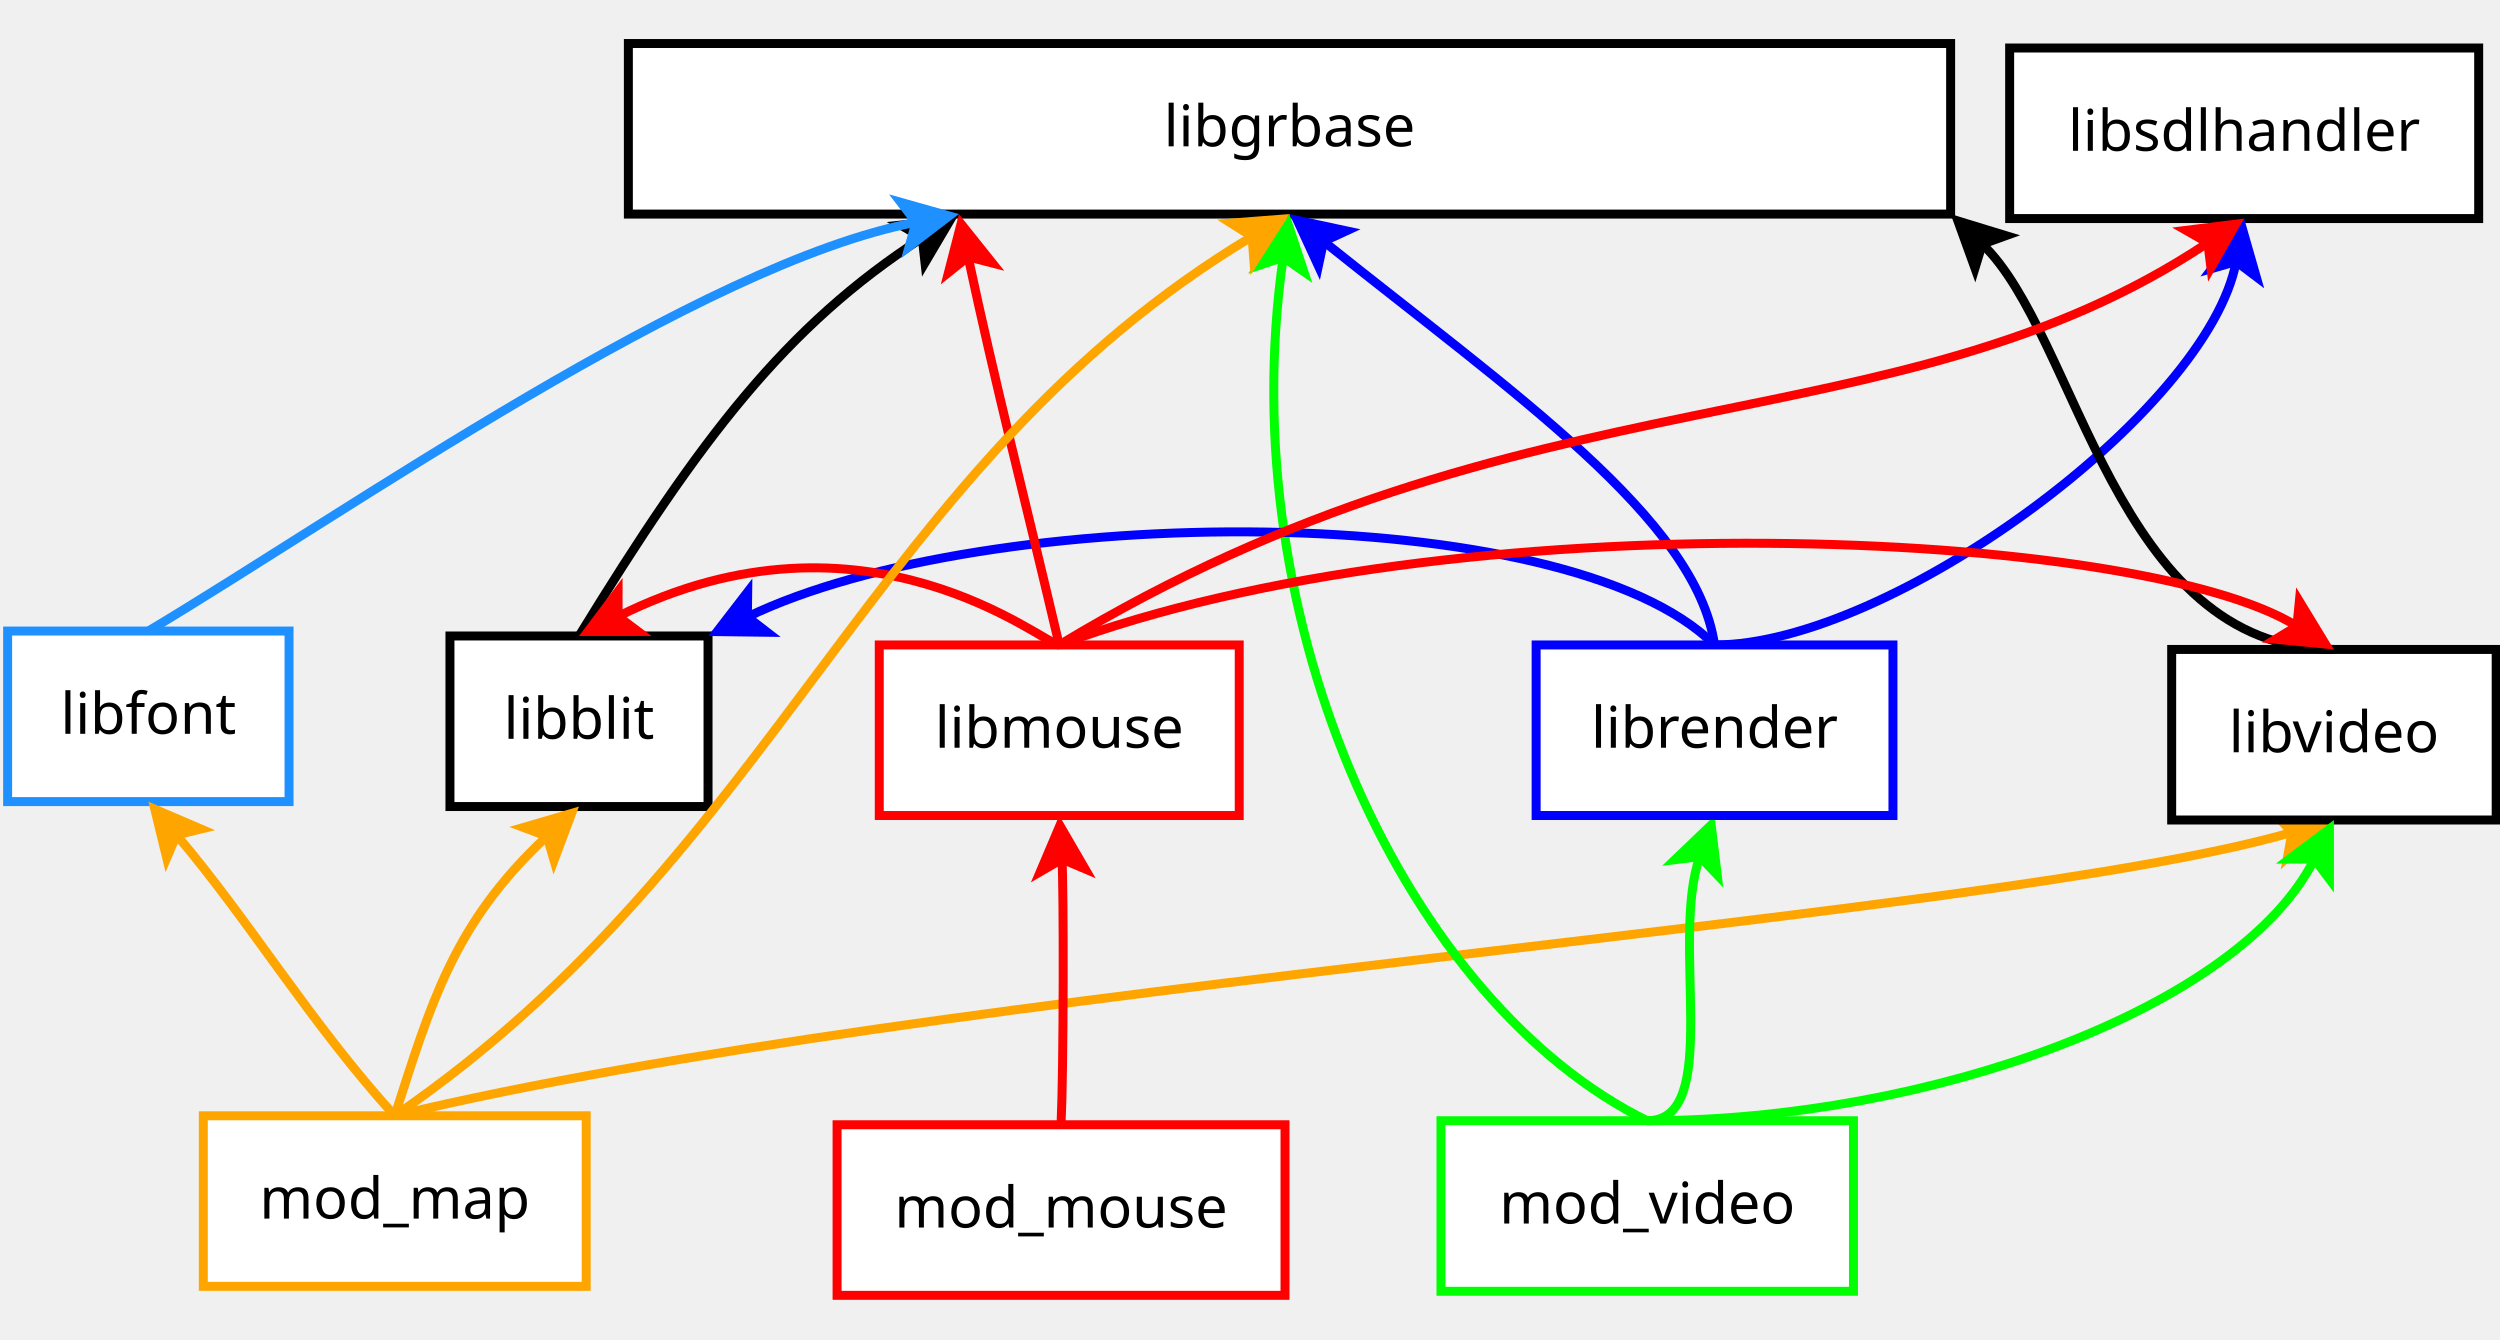
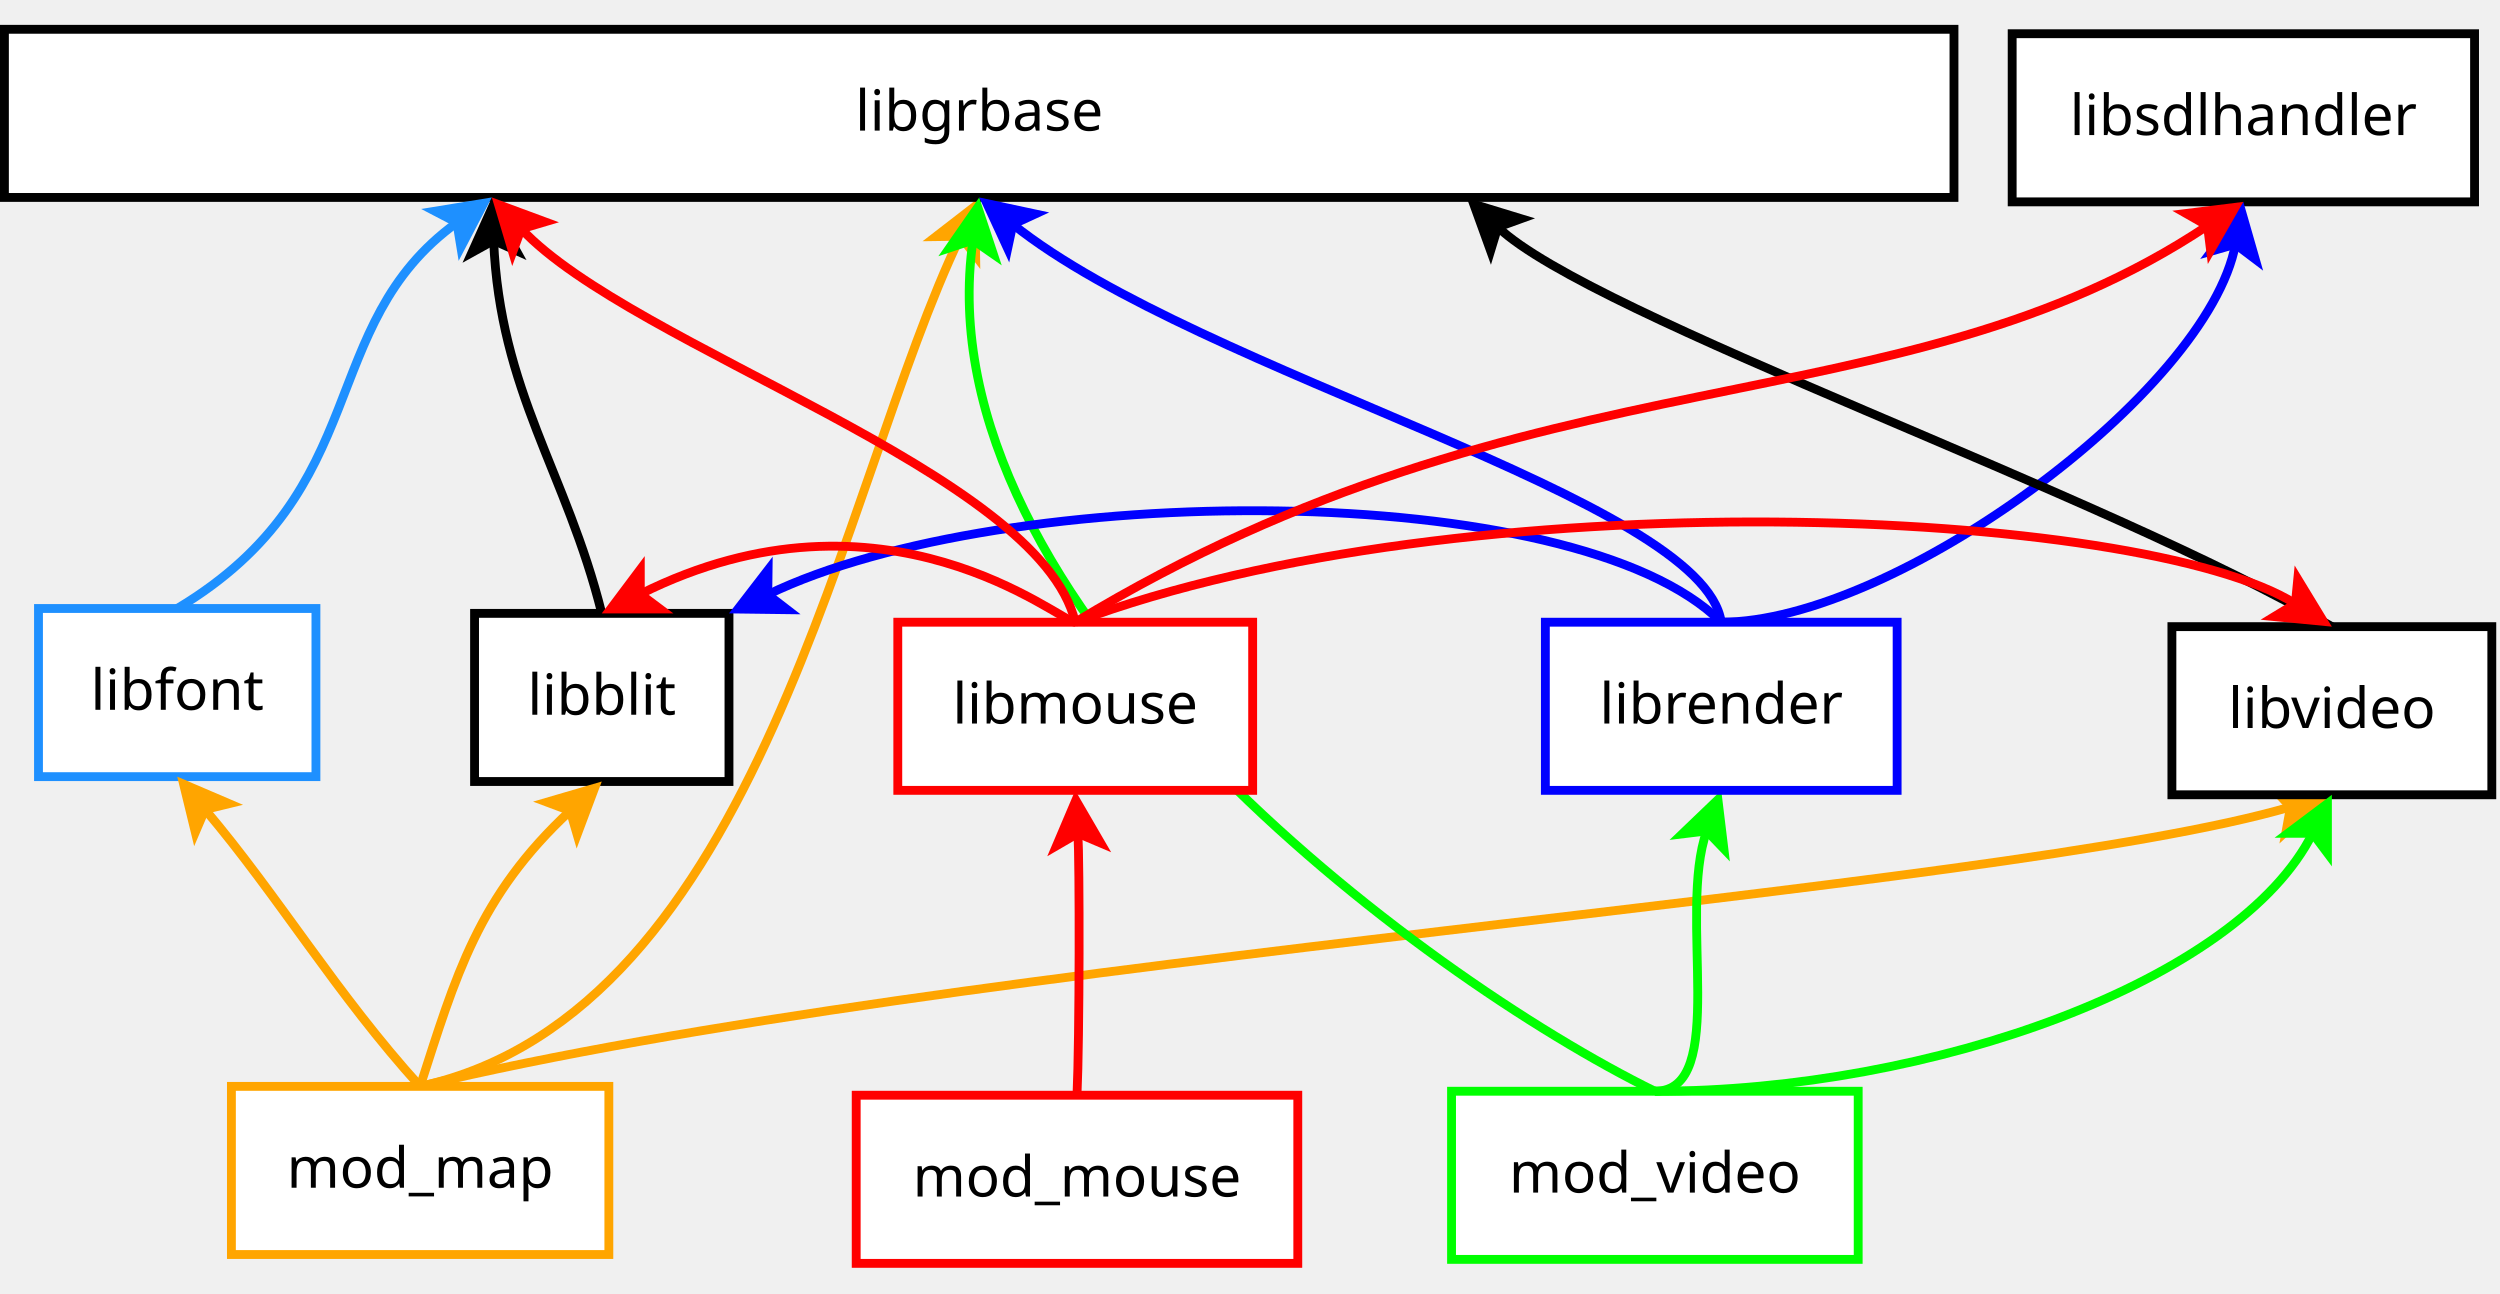
- <svg xmlns="http://www.w3.org/2000/svg" width="28cm" height="15cm" viewBox="128 60 557 281">
+ <svg xmlns="http://www.w3.org/2000/svg" width="29cm" height="15cm" viewBox="121 60 565 281">
+   <g>
+     <path style="fill: none; fill-opacity:0; stroke-width: 2; stroke: #ffa500" d="M 215.95 299.9 C 293,283 311,164 338.076,107.772" />
+     <polygon style="fill: #ffa500" points="341.33,101.015 341.496,112.194 338.076,107.772 332.486,107.855 " />
+     <polygon style="fill: none; fill-opacity:0; stroke-width: 2; stroke: #ffa500" points="341.33,101.015 341.496,112.194 338.076,107.772 332.486,107.855 " />
+   </g>
  <g>
    <path style="fill: none; fill-opacity:0; stroke-width: 2; stroke: #ffa500" d="M 215.95 299.9 C 336,271 573,256 638.658,236.74" />
    <polygon style="fill: #ffa500" points="645.854,234.629 637.666,242.242 638.658,236.74 634.851,232.646 " />
    <polygon style="fill: none; fill-opacity:0; stroke-width: 2; stroke: #ffa500" points="645.854,234.629 637.666,242.242 638.658,236.74 634.851,232.646 " />
  </g>
  <g>
-     <rect style="fill: #ffffff" x="268" y="61" width="294.6" height="38" />
-     <rect style="fill: none; fill-opacity:0; stroke-width: 2; stroke: #000000" x="268" y="61" width="294.6" height="38" />
-     <text style="fill: #000000;text-anchor:middle;font-size:12.8;font-family:sanserif;font-style:normal;font-weight:normal" x="415.3" y="83.9">
-       <tspan x="415.3" y="83.9">libgrbase</tspan>
+     <rect style="fill: #ffffff" x="122" y="61" width="440.6" height="38" />
+     <rect style="fill: none; fill-opacity:0; stroke-width: 2; stroke: #000000" x="122" y="61" width="440.6" height="38" />
+     <text style="fill: #000000;text-anchor:middle;font-size:12.8;font-family:sanserif;font-style:normal;font-weight:normal" x="342.3" y="83.9">
+       <tspan x="342.3" y="83.9">libgrbase</tspan>
    </text>
  </g>
  <g>
    <rect style="fill: #ffffff" x="449.05" y="301" width="91.9" height="38" />
    <rect style="fill: none; fill-opacity:0; stroke-width: 2; stroke: #00ff00" x="449.05" y="301" width="91.9" height="38" />
    <text style="fill: #000000;text-anchor:middle;font-size:12.8;font-family:sanserif;font-style:normal;font-weight:normal" x="495" y="323.9">
      <tspan x="495" y="323.9">mod_video</tspan>
    </text>
  </g>
  <g>
    <rect style="fill: #ffffff" x="611.85" y="196" width="72.3" height="38" />
    <rect style="fill: none; fill-opacity:0; stroke-width: 2; stroke: #000000" x="611.85" y="196" width="72.3" height="38" />
    <text style="fill: #000000;text-anchor:middle;font-size:12.8;font-family:sanserif;font-style:normal;font-weight:normal" x="648" y="218.9">
      <tspan x="648" y="218.9">libvideo</tspan>
    </text>
  </g>
  <g>
-     <path style="fill: none; fill-opacity:0; stroke-width: 2; stroke: #00ff00" d="M 495 301 C 442,275 402,191 413.907,108.636" />
-     <polygon style="fill: #00ff00" points="414.98,101.213 418.498,111.826 413.907,108.636 408.601,110.395 " />
-     <polygon style="fill: none; fill-opacity:0; stroke-width: 2; stroke: #00ff00" points="414.98,101.213 418.498,111.826 413.907,108.636 408.601,110.395 " />
+     <path style="fill: none; fill-opacity:0; stroke-width: 2; stroke: #00ff00" d="M 495 301 C 442,275 329,191 340.907,108.636" />
+     <polygon style="fill: #00ff00" points="341.98,101.213 345.498,111.826 340.907,108.636 335.601,110.395 " />
+     <polygon style="fill: none; fill-opacity:0; stroke-width: 2; stroke: #00ff00" points="341.98,101.213 345.498,111.826 340.907,108.636 335.601,110.395 " />
  </g>
  <g>
    <path style="fill: none; fill-opacity:0; stroke-width: 2; stroke: #00ff00" d="M 495 301 C 511.932,301 500,261 506.725,242.169" />
    <polygon style="fill: #00ff00" points="509.248,235.106 510.593,246.205 506.725,242.169 501.176,242.842 " />
    <polygon style="fill: none; fill-opacity:0; stroke-width: 2; stroke: #00ff00" points="509.248,235.106 510.593,246.205 506.725,242.169 501.176,242.842 " />
  </g>
  <g>
    <path style="fill: none; fill-opacity:0; stroke-width: 2; stroke: #00ff00" d="M 495 301 C 557.748,301 627,276 643.646,242.708" />
    <polygon style="fill: #00ff00" points="647,236 647,247.18 643.646,242.708 638.056,242.708 " />
    <polygon style="fill: none; fill-opacity:0; stroke-width: 2; stroke: #00ff00" points="647,236 647,247.18 643.646,242.708 638.056,242.708 " />
  </g>
  <g>
    <rect style="fill: #ffffff" x="575.75" y="62" width="104.5" height="38" />
    <rect style="fill: none; fill-opacity:0; stroke-width: 2; stroke: #000000" x="575.75" y="62" width="104.5" height="38" />
    <text style="fill: #000000;text-anchor:middle;font-size:12.8;font-family:sanserif;font-style:normal;font-weight:normal" x="628" y="84.9">
      <tspan x="628" y="84.9">libsdlhandler</tspan>
    </text>
  </g>
  <g>
    <rect style="fill: #ffffff" x="228.25" y="193" width="57.5" height="38" />
    <rect style="fill: none; fill-opacity:0; stroke-width: 2; stroke: #000000" x="228.25" y="193" width="57.5" height="38" />
    <text style="fill: #000000;text-anchor:middle;font-size:12.8;font-family:sanserif;font-style:normal;font-weight:normal" x="257" y="215.9">
      <tspan x="257" y="215.9">libblit</tspan>
    </text>
  </g>
  <g>
    <path style="fill: none; fill-opacity:0; stroke-width: 2; stroke: #0000ff" d="M 510 195 C 477,162 347.75,163 294.514,188.759" />
    <polygon style="fill: #0000ff" points="287.763,192.026 294.587,183.17 294.514,188.759 298.942,192.171 " />
    <polygon style="fill: none; fill-opacity:0; stroke-width: 2; stroke: #0000ff" points="287.763,192.026 294.587,183.17 294.514,188.759 298.942,192.171 " />
  </g>
  <g>
-     <path style="fill: none; fill-opacity:0; stroke-width: 2; stroke: #000000" d="M 257 193 C 284,149 303,124 333.475,104.288" />
-     <polygon style="fill: #000000" points="339.772,100.214 334.091,109.844 333.475,104.288 328.66,101.447 " />
-     <polygon style="fill: none; fill-opacity:0; stroke-width: 2; stroke: #000000" points="339.772,100.214 334.091,109.844 333.475,104.288 328.66,101.447 " />
+     <path style="fill: none; fill-opacity:0; stroke-width: 2; stroke: #000000" d="M 257 193 C 249,161 234,143 232.559,108.727" />
+     <polygon style="fill: #000000" points="232.244,101.234 237.66,111.015 232.559,108.727 227.668,111.435 " />
+     <polygon style="fill: none; fill-opacity:0; stroke-width: 2; stroke: #000000" points="232.244,101.234 237.66,111.015 232.559,108.727 227.668,111.435 " />
  </g>
  <g>
    <path style="fill: none; fill-opacity:0; stroke-width: 2; stroke: #0000ff" d="M 510 195 C 549.176,195 620,143 626.219,109.572" />
    <polygon style="fill: #0000ff" points="627.591,102.198 630.678,112.944 626.219,109.572 620.846,111.115 " />
    <polygon style="fill: none; fill-opacity:0; stroke-width: 2; stroke: #0000ff" points="627.591,102.198 630.678,112.944 626.219,109.572 620.846,111.115 " />
  </g>
  <g>
-     <path style="fill: none; fill-opacity:0; stroke-width: 2; stroke: #0000ff" d="M 510 195 C 506,167 465.3,139 422.903,105.082" />
-     <polygon style="fill: #0000ff" points="417.046,100.397 427.978,102.739 422.903,105.082 421.731,110.548 " />
-     <polygon style="fill: none; fill-opacity:0; stroke-width: 2; stroke: #0000ff" points="417.046,100.397 427.978,102.739 422.903,105.082 421.731,110.548 " />
+     <path style="fill: none; fill-opacity:0; stroke-width: 2; stroke: #0000ff" d="M 510 195 C 506,167 392.3,139 349.903,105.082" />
+     <polygon style="fill: #0000ff" points="344.046,100.397 354.978,102.739 349.903,105.082 348.731,110.548 " />
+     <polygon style="fill: none; fill-opacity:0; stroke-width: 2; stroke: #0000ff" points="344.046,100.397 354.978,102.739 349.903,105.082 348.731,110.548 " />
  </g>
  <g>
-     <path style="fill: none; fill-opacity:0; stroke-width: 2; stroke: #000000" d="M 648 196 C 599.064,196 591,126 569.656,105.708" />
-     <polygon style="fill: #000000" points="564.221,100.541 574.913,103.807 569.656,105.708 568.023,111.055 " />
-     <polygon style="fill: none; fill-opacity:0; stroke-width: 2; stroke: #000000" points="564.221,100.541 574.913,103.807 569.656,105.708 568.023,111.055 " />
+     <path style="fill: none; fill-opacity:0; stroke-width: 2; stroke: #000000" d="M 648 196 C 597,166 480.85,126 459.506,105.708" />
+     <polygon style="fill: #000000" points="454.071,100.541 464.763,103.807 459.506,105.708 457.873,111.055 " />
+     <polygon style="fill: none; fill-opacity:0; stroke-width: 2; stroke: #000000" points="454.071,100.541 464.763,103.807 459.506,105.708 457.873,111.055 " />
  </g>
  <g>
    <rect style="fill: #ffffff" x="323.9" y="195" width="80.2" height="38" />
    <rect style="fill: none; fill-opacity:0; stroke-width: 2; stroke: #ff0000" x="323.9" y="195" width="80.2" height="38" />
    <text style="fill: #000000;text-anchor:middle;font-size:12.8;font-family:sanserif;font-style:normal;font-weight:normal" x="364" y="217.9">
      <tspan x="364" y="217.9">libmouse</tspan>
    </text>
  </g>
  <g>
-     <path style="fill: none; fill-opacity:0; stroke-width: 2; stroke: #ff0000" d="M 364 195 C 356,161 350,138 343.688,108.52" />
-     <polygon style="fill: #ff0000" points="342.118,101.187 349.101,109.918 343.688,108.52 339.323,112.012 " />
-     <polygon style="fill: none; fill-opacity:0; stroke-width: 2; stroke: #ff0000" points="342.118,101.187 349.101,109.918 343.688,108.52 339.323,112.012 " />
+     <path style="fill: none; fill-opacity:0; stroke-width: 2; stroke: #ff0000" d="M 364 195 C 356,161 264,133 238.806,106.105" />
+     <polygon style="fill: #ff0000" points="233.679,100.632 244.164,104.512 238.806,106.105 236.866,111.348 " />
+     <polygon style="fill: none; fill-opacity:0; stroke-width: 2; stroke: #ff0000" points="233.679,100.632 244.164,104.512 238.806,106.105 236.866,111.348 " />
  </g>
  <g>
    <path style="fill: none; fill-opacity:0; stroke-width: 2; stroke: #ff0000" d="M 364 195 C 360.68,195 321,161 265.708,188.646" />
    <polygon style="fill: #ff0000" points="259,192 265.708,183.056 265.708,188.646 270.18,192 " />
    <polygon style="fill: none; fill-opacity:0; stroke-width: 2; stroke: #ff0000" points="259,192 265.708,183.056 265.708,188.646 270.18,192 " />
  </g>
  <g>
    <path style="fill: none; fill-opacity:0; stroke-width: 2; stroke: #ff0000" d="M 364 195 C 468,132 550,152 619.899,105.401" />
    <polygon style="fill: #ff0000" points="626.139,101.24 620.592,110.948 619.899,105.401 615.045,102.627 " />
    <polygon style="fill: none; fill-opacity:0; stroke-width: 2; stroke: #ff0000" points="626.139,101.24 620.592,110.948 619.899,105.401 615.045,102.627 " />
  </g>
  <g>
    <path style="fill: none; fill-opacity:0; stroke-width: 2; stroke: #ff0000" d="M 364 195 C 452,162 605,169 639.755,190.823" />
    <polygon style="fill: #ff0000" points="646.106,194.811 634.979,193.728 639.755,190.823 640.296,185.259 " />
    <polygon style="fill: none; fill-opacity:0; stroke-width: 2; stroke: #ff0000" points="646.106,194.811 634.979,193.728 639.755,190.823 640.296,185.259 " />
  </g>
  <g>
    <rect style="fill: #ffffff" x="470.25" y="195" width="79.5" height="38" />
    <rect style="fill: none; fill-opacity:0; stroke-width: 2; stroke: #0000ff" x="470.25" y="195" width="79.5" height="38" />
    <text style="fill: #000000;text-anchor:middle;font-size:12.8;font-family:sanserif;font-style:normal;font-weight:normal" x="510" y="217.9">
      <tspan x="510" y="217.9">librender</tspan>
    </text>
  </g>
  <g>
    <rect style="fill: #ffffff" x="314.5" y="301.9" width="99.8" height="38" />
    <rect style="fill: none; fill-opacity:0; stroke-width: 2; stroke: #ff0000" x="314.5" y="301.9" width="99.8" height="38" />
    <text style="fill: #000000;text-anchor:middle;font-size:12.8;font-family:sanserif;font-style:normal;font-weight:normal" x="364.4" y="324.8">
      <tspan x="364.4" y="324.8">mod_mouse</tspan>
    </text>
  </g>
  <g>
    <path style="fill: none; fill-opacity:0; stroke-width: 2; stroke: #ff0000" d="M 364.4 301.9 C 365,289 365,249 364.607,242.717" />
    <polygon style="fill: #ff0000" points="364.139,235.232 369.754,244.9 364.607,242.717 359.773,245.524 " />
    <polygon style="fill: none; fill-opacity:0; stroke-width: 2; stroke: #ff0000" points="364.139,235.232 369.754,244.9 364.607,242.717 359.773,245.524 " />
  </g>
  <g>
    <rect style="fill: #ffffff" x="129.7" y="191.9" width="62.7" height="38" />
    <rect style="fill: none; fill-opacity:0; stroke-width: 2; stroke: #1e90ff" x="129.7" y="191.9" width="62.7" height="38" />
    <text style="fill: #000000;text-anchor:middle;font-size:12.8;font-family:sanserif;font-style:normal;font-weight:normal" x="161.05" y="214.8">
      <tspan x="161.05" y="214.8">libfont</tspan>
    </text>
  </g>
  <g>
-     <path style="fill: none; fill-opacity:0; stroke-width: 2; stroke: #1e90ff" d="M 161.05 191.9 C 206,165 284,110 332.086,100.825" />
-     <polygon style="fill: #1e90ff" points="339.454,99.419 330.568,106.205 332.086,100.825 328.694,96.382 " />
-     <polygon style="fill: none; fill-opacity:0; stroke-width: 2; stroke: #1e90ff" points="339.454,99.419 330.568,106.205 332.086,100.825 328.694,96.382 " />
+     <path style="fill: none; fill-opacity:0; stroke-width: 2; stroke: #1e90ff" d="M 161.05 191.9 C 206,165 192,128 224.257,104.701" />
+     <polygon style="fill: #1e90ff" points="230.337,100.309 225.158,110.218 224.257,104.701 219.303,102.111 " />
+     <polygon style="fill: none; fill-opacity:0; stroke-width: 2; stroke: #1e90ff" points="230.337,100.309 225.158,110.218 224.257,104.701 219.303,102.111 " />
  </g>
  <g>
    <rect style="fill: #ffffff" x="173.3" y="299.9" width="85.3" height="38" />
    <rect style="fill: none; fill-opacity:0; stroke-width: 2; stroke: #ffa500" x="173.3" y="299.9" width="85.3" height="38" />
    <text style="fill: #000000;text-anchor:middle;font-size:12.8;font-family:sanserif;font-style:normal;font-weight:normal" x="215.95" y="322.8">
      <tspan x="215.95" y="322.8">mod_map</tspan>
    </text>
  </g>
  <g>
    <path style="fill: none; fill-opacity:0; stroke-width: 2; stroke: #ffa500" d="M 215.95 299.9 C 197,279 184,257 167.342,237.33" />
    <polygon style="fill: #ffa500" points="162.495,231.606 172.773,236.006 167.342,237.33 165.142,242.469 " />
    <polygon style="fill: none; fill-opacity:0; stroke-width: 2; stroke: #ffa500" points="162.495,231.606 172.773,236.006 167.342,237.33 165.142,242.469 " />
  </g>
  <g>
-     <path style="fill: none; fill-opacity:0; stroke-width: 2; stroke: #ffa500" d="M 215.95 299.9 C 302,241 322,155 406.952,104.01" />
-     <polygon style="fill: #ffa500" points="413.383,100.151 407.382,109.584 406.952,104.01 402.235,101.01 " />
-     <polygon style="fill: none; fill-opacity:0; stroke-width: 2; stroke: #ffa500" points="413.383,100.151 407.382,109.584 406.952,104.01 402.235,101.01 " />
-   </g>
-   <g>
    <path style="fill: none; fill-opacity:0; stroke-width: 2; stroke: #ffa500" d="M 215.95 299.9 C 224,275 229,257 249.865,237.625" />
    <polygon style="fill: #ffa500" points="255.361,232.522 251.436,242.99 249.865,237.625 244.631,235.662 " />
    <polygon style="fill: none; fill-opacity:0; stroke-width: 2; stroke: #ffa500" points="255.361,232.522 251.436,242.99 249.865,237.625 244.631,235.662 " />
  </g>
</svg>
